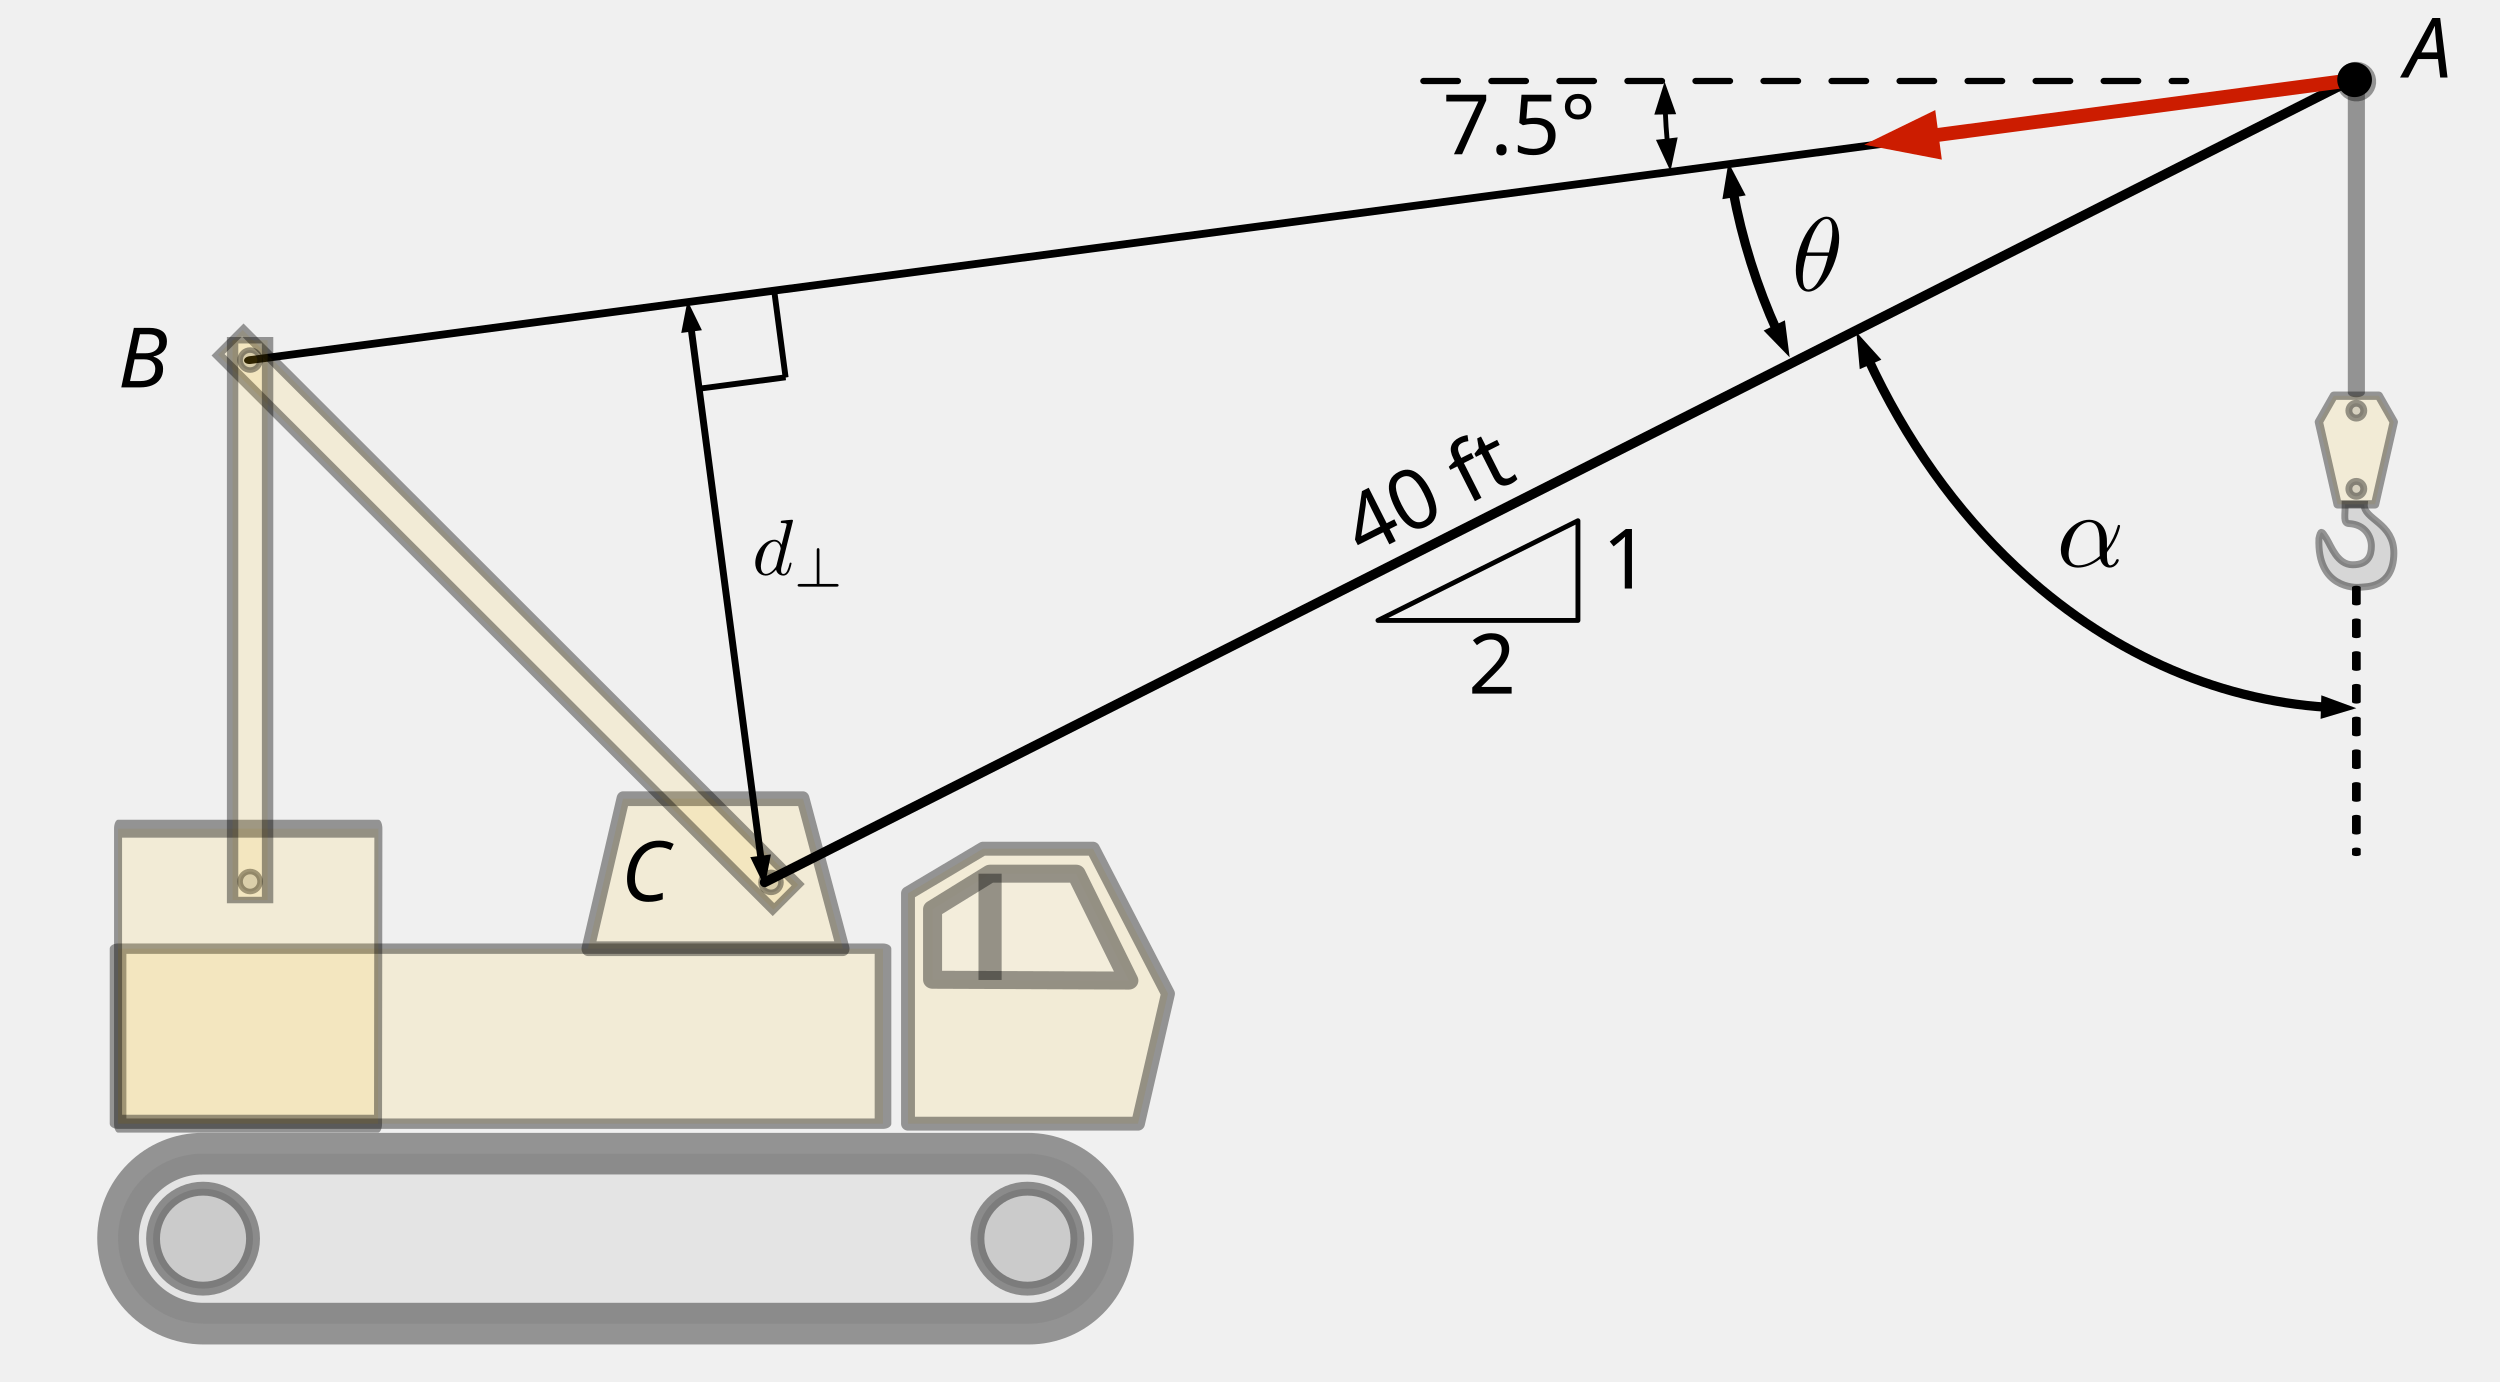
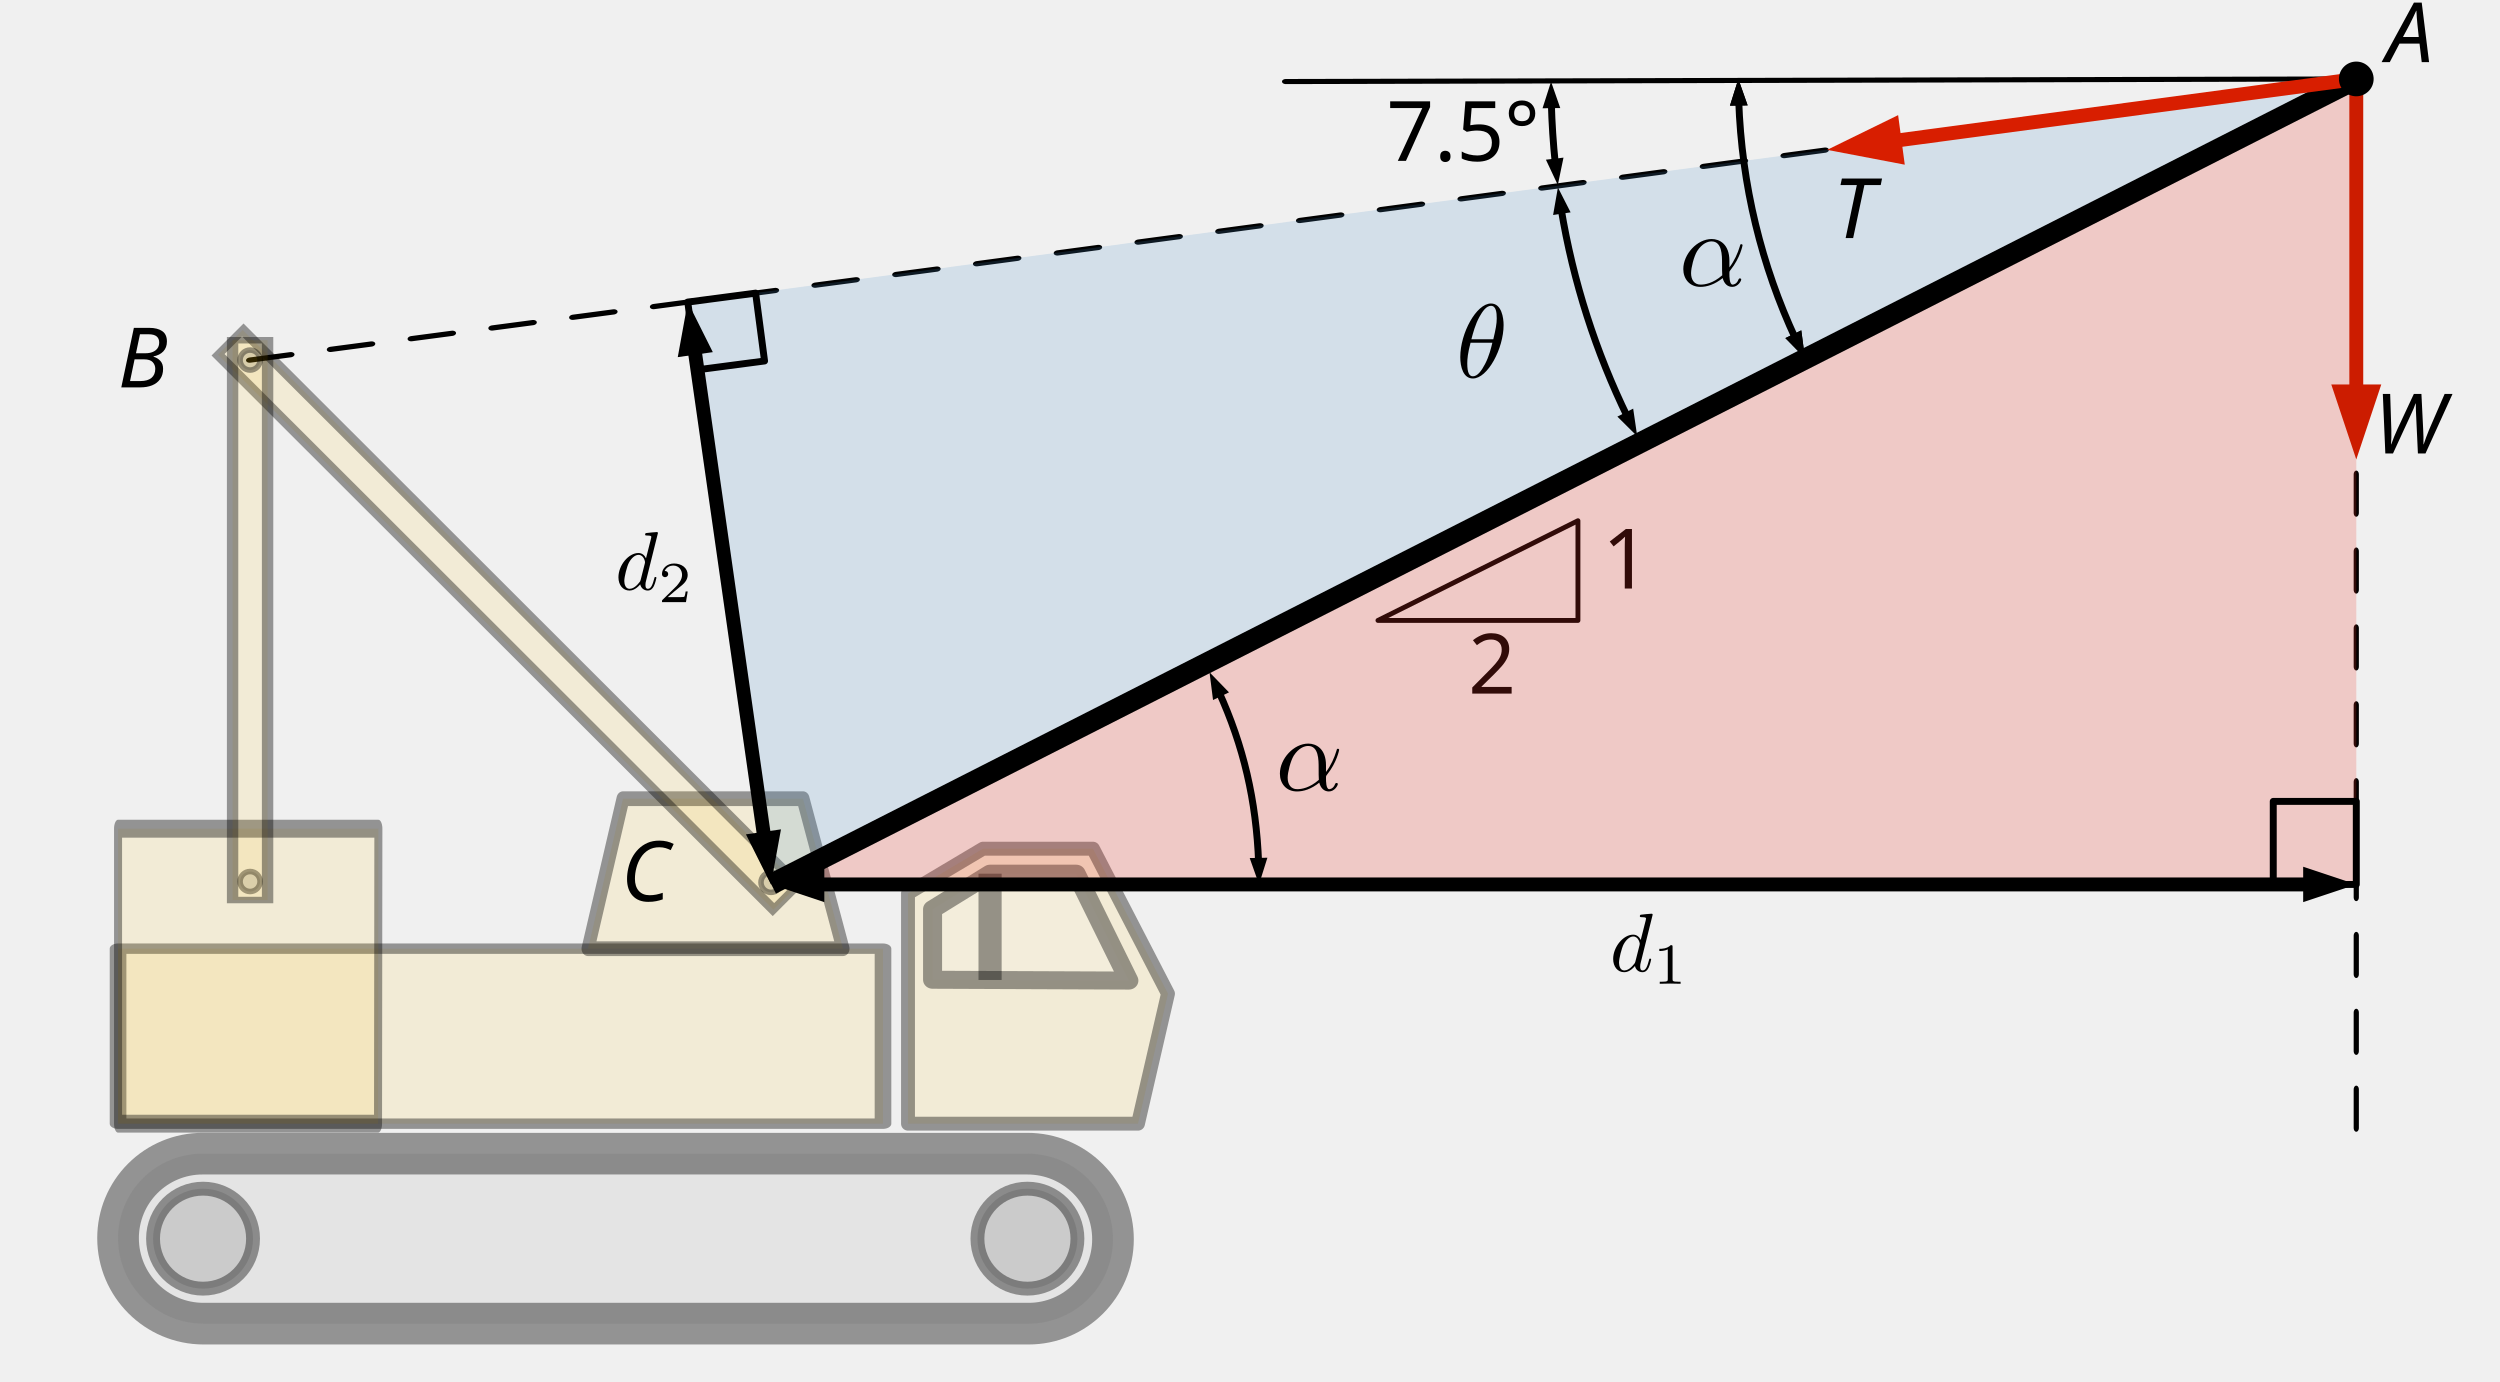
- <svg xmlns="http://www.w3.org/2000/svg" width="100%" height="100%" viewBox="0 0 360 199" version="1.1" xml:space="preserve" style="fill-rule:evenodd;clip-rule:evenodd;stroke-linecap:round;stroke-miterlimit:1.5;">
+ <svg xmlns="http://www.w3.org/2000/svg" width="100%" height="100%" viewBox="0 0 360 199" version="1.1" xml:space="preserve" style="fill-rule:evenodd;clip-rule:evenodd;stroke-linecap:round;stroke-linejoin:round;stroke-miterlimit:1.5;">
  <g transform="matrix(1,0,0,1,-1553,-255)">
    <g id="mobile_crane_diagram" transform="matrix(0.72,0,0,0.528,1511.96,228.898)">
      <rect x="57" y="50" width="500" height="375" style="fill:none;" />
+       <g transform="matrix(-2.86693e-16,-2.01607,0.999928,-5.20466e-16,98.7157,426.356)">
+         <path d="M34.377,429.569L176,429.569" style="fill:none;stroke:black;stroke-width:1.04px;stroke-dasharray:5.2,5.2,0,0,0,0;" />
+       </g>
      <g>
        <g transform="matrix(0.999928,0,0,1.36354,-3.38285,-155.436)">
          <g id="track">
-             <path d="M265.888,381C270.426,381 274.779,382.803 277.988,386.012C281.197,389.221 283,393.574 283,398.112L283,398.114C283,407.44 275.44,415 266.114,415C228.629,415 138.814,415 101.116,415C91.663,415 84,407.337 84,397.884C84,397.883 84,397.883 84,397.882C84,393.405 85.779,389.111 88.945,385.945C92.111,382.779 96.405,381 100.882,381L265.888,381Z" style="fill:rgb(128,128,128);fill-opacity:0.11;stroke:black;stroke-opacity:0.39;stroke-width:8.33px;" />
+             <path d="M265.888,381C270.426,381 274.779,382.803 277.988,386.012C281.197,389.221 283,393.574 283,398.112L283,398.114C283,407.44 275.44,415 266.114,415C228.629,415 138.814,415 101.116,415C91.663,415 84,407.337 84,397.884C84,397.883 84,397.883 84,397.882C84,393.405 85.779,389.111 88.945,385.945C92.111,382.779 96.405,381 100.882,381L265.888,381Z" style="fill:rgb(128,128,128);fill-opacity:0.11;stroke:black;stroke-opacity:0.39;stroke-width:8.33px;stroke-linejoin:miter;" />
            <g transform="matrix(0.833333,0,0,0.833333,9.33233,57.1667)">
-               <circle cx="110" cy="409" r="12" style="fill-opacity:0.11;stroke:black;stroke-opacity:0.39;stroke-width:3.33px;stroke-linecap:butt;" />
+               <circle cx="110" cy="409" r="12" style="fill-opacity:0.11;stroke:black;stroke-opacity:0.39;stroke-width:3.33px;stroke-linecap:butt;stroke-linejoin:miter;" />
            </g>
            <g transform="matrix(0.833333,0,0,0.833333,174.221,57.1667)">
-               <circle cx="110" cy="409" r="12" style="fill-opacity:0.11;stroke:black;stroke-opacity:0.39;stroke-width:3.33px;stroke-linecap:butt;" />
+               <circle cx="110" cy="409" r="12" style="fill-opacity:0.11;stroke:black;stroke-opacity:0.39;stroke-width:3.33px;stroke-linecap:butt;stroke-linejoin:miter;" />
            </g>
          </g>
          <g id="body">
            <g transform="matrix(1,0,0,0.625,18,140)">
-               <rect x="66" y="320" width="153" height="56" style="fill:rgb(255,197,0);fill-opacity:0.11;stroke:black;stroke-opacity:0.39;stroke-width:3.33px;stroke-linejoin:round;" />
+               <rect x="66" y="320" width="153" height="56" style="fill:rgb(255,197,0);fill-opacity:0.11;stroke:black;stroke-opacity:0.39;stroke-width:3.33px;" />
            </g>
            <g transform="matrix(0.881356,0,0,1,28.4322,0)">
-               <path d="M227.567,340L218.49,310L177.644,310L169.702,340L227.567,340Z" style="fill:rgb(255,197,0);fill-opacity:0.11;stroke:black;stroke-opacity:0.39;stroke-width:2.95px;stroke-linejoin:round;" />
+               <path d="M227.567,340L218.49,310L177.644,310L169.702,340L227.567,340Z" style="fill:rgb(255,197,0);fill-opacity:0.11;stroke:black;stroke-opacity:0.39;stroke-width:2.95px;" />
            </g>
            <g id="weight" transform="matrix(0.881356,0,0,1.96667,-64.0678,-293.667)">
-               <path d="M227,340L227.077,310L168,310L168,340L227,340Z" style="fill:rgb(255,197,0);fill-opacity:0.11;stroke:black;stroke-opacity:0.39;stroke-width:1.82px;stroke-linejoin:round;" />
+               <path d="M227,340L227.077,310L168,310L168,340L227,340Z" style="fill:rgb(255,197,0);fill-opacity:0.11;stroke:black;stroke-opacity:0.39;stroke-width:1.82px;" />
            </g>
          </g>
          <g id="cab">
            <g transform="matrix(1,0,0,1,14,0)">
-               <path d="M228,375L274,375L280,349L265,320L243,320L228,328.924L228,375Z" style="fill:rgb(255,197,0);fill-opacity:0.11;stroke:black;stroke-opacity:0.39;stroke-width:2.78px;stroke-linejoin:round;" />
+               <path d="M228,375L274,375L280,349L265,320L243,320L228,328.924L228,375Z" style="fill:rgb(255,197,0);fill-opacity:0.11;stroke:black;stroke-opacity:0.39;stroke-width:2.78px;" />
            </g>
            <g transform="matrix(0.7667,0,0,0.726146,56.7732,95.3833)">
-               <path d="M248,326L263,316.213L285.46,316.213L299.212,345.655L248,345.425L248,326Z" style="fill:white;fill-opacity:0.11;stroke:black;stroke-opacity:0.39;stroke-width:4.96px;stroke-linejoin:round;" />
-             </g>
-             <path d="M258.415,325L258.415,346.26" style="fill:none;stroke:black;stroke-opacity:0.39;stroke-width:4.63px;stroke-linecap:butt;" />
+               <path d="M248,326L263,316.213L285.46,316.213L299.212,345.655L248,345.425L248,326Z" style="fill:white;fill-opacity:0.11;stroke:black;stroke-opacity:0.39;stroke-width:4.96px;" />
+             </g>
+             <path d="M258.415,325L258.415,346.26" style="fill:none;stroke:black;stroke-opacity:0.39;stroke-width:4.63px;stroke-linecap:butt;stroke-linejoin:miter;" />
          </g>
        </g>
        <g id="topping-lift" transform="matrix(1.54013,-0.0824141,-0.0572472,1.37305,-52.2877,-148.12)">
-           <path d="M111.691,222.105L383.745,183.006" style="fill:none;stroke:black;stroke-width:1.56px;stroke-linejoin:round;" />
+           <path d="M111.691,222.105L201.34,209.221L383.73,182.603" style="fill:none;stroke:black;stroke-width:1.05px;stroke-dasharray:5.27,5.27,0,0,0,0;" />
        </g>
        <g transform="matrix(0.706679,-0.964681,0.605599,0.824937,-87.6729,161.288)">
          <g transform="matrix(-5.55112e-17,0.931244,1,5.55112e-17,37.9078,44.0081)">
-             <rect x="110.034" y="103" width="196.966" height="7" style="fill:rgb(255,197,0);fill-opacity:0.11;stroke:black;stroke-opacity:0.39;stroke-width:2.05px;stroke-linecap:butt;" />
+             <rect x="110.034" y="103" width="196.966" height="7" style="fill:rgb(255,197,0);fill-opacity:0.11;stroke:black;stroke-opacity:0.39;stroke-width:2.05px;stroke-linecap:butt;stroke-linejoin:miter;" />
          </g>
          <g transform="matrix(-0.776806,-5.55112e-17,5.55112e-17,0.907429,513.391,91.7907)">
-             <circle cx="475" cy="257" r="2.575" style="fill-opacity:0.11;stroke:black;stroke-opacity:0.39;stroke-width:1.43px;stroke-linejoin:round;" />
+             <circle cx="475" cy="257" r="2.575" style="fill-opacity:0.11;stroke:black;stroke-opacity:0.39;stroke-width:1.43px;" />
          </g>
        </g>
        <g transform="matrix(0.999928,0,0,1.03199,-3.38285,-45.9341)">
          <g transform="matrix(1,0,0,1,-34,0.373805)">
            <g transform="matrix(-0.776806,0,0,1.02637,513.391,61.2222)">
-               <circle cx="475" cy="257" r="2.575" style="fill-opacity:0.11;stroke:black;stroke-opacity:0.39;stroke-width:1.43px;stroke-linejoin:round;" />
+               <circle cx="475" cy="257" r="2.575" style="fill-opacity:0.11;stroke:black;stroke-opacity:0.39;stroke-width:1.43px;" />
            </g>
            <g transform="matrix(1.5238e-17,0.751145,1,1.5238e-17,37.9078,99.2985)">
-               <rect x="110.034" y="103" width="196.966" height="7" style="fill:rgb(255,197,0);fill-opacity:0.11;stroke:black;stroke-opacity:0.39;stroke-width:2.28px;stroke-linecap:butt;" />
+               <rect x="110.034" y="103" width="196.966" height="7" style="fill:rgb(255,197,0);fill-opacity:0.11;stroke:black;stroke-opacity:0.39;stroke-width:2.28px;stroke-linecap:butt;stroke-linejoin:miter;" />
            </g>
          </g>
          <g transform="matrix(-0.776806,-1.70925e-16,-1.29364e-16,1.02637,479.391,-76.2089)">
-             <circle cx="475" cy="257" r="2.575" style="fill-opacity:0.11;stroke:black;stroke-opacity:0.39;stroke-width:1.43px;stroke-linejoin:round;" />
-           </g>
-         </g>
-         <g id="Hook" transform="matrix(0.999928,0,0,1.36354,20.6178,-128.482)">
-           <g transform="matrix(0.749252,0,0,0.749252,126.628,52.6387)">
-             <g transform="matrix(1,0,0,1,1.59364,0.533245)">
-               <g transform="matrix(1,0,0,1,36.9877,4)">
-                 <path d="M476,205L480,212L475,234L465,234L460,212L464,205L476,205Z" style="fill:rgb(255,197,0);fill-opacity:0.11;stroke:black;stroke-opacity:0.39;stroke-width:2.22px;stroke-linejoin:round;" />
-               </g>
-               <circle cx="506.988" cy="212.988" r="1.988" style="fill-opacity:0.11;stroke:black;stroke-opacity:0.39;stroke-width:1.85px;stroke-linecap:butt;" />
-               <g transform="matrix(1,0,0,1,0,20.8693)">
-                 <circle cx="506.988" cy="212.988" r="1.988" style="fill-opacity:0.11;stroke:black;stroke-opacity:0.39;stroke-width:1.85px;stroke-linecap:butt;" />
-               </g>
-               <g transform="matrix(1,0,0,1,35.0063,2.12686)">
-                 <path d="M469,235.873C470.314,235.873 472.687,235.878 474.11,235.873C473.766,239.869 482.123,240.781 482,249C481.859,258.409 474.389,257.816 473,258C471.611,258.184 461.49,258.202 462,245C462.532,242.614 462.716,242.969 464,245C465.284,247.031 466.893,252 471,252C475.107,252 476,249.537 476,247C476,244.463 474.332,241.22 470,241C468.414,240.919 469.021,238.859 469,235.873Z" style="fill-opacity:0.11;stroke:black;stroke-opacity:0.39;stroke-width:1.85px;stroke-linecap:butt;" />
-               </g>
-             </g>
-             <g transform="matrix(1.33434,-0.0158044,0.0293095,0.719508,-143.818,63.1083)">
-               <path d="M486.832,95.807L484.258,213" style="fill:none;stroke:black;stroke-opacity:0.39;stroke-width:3.42px;stroke-linejoin:round;" />
-             </g>
-           </g>
-           <g transform="matrix(-0.766044,0.642788,0.642788,0.766044,706.366,-355.391)">
-             <circle cx="475" cy="257" r="2.575" style="fill-opacity:0.11;stroke:black;stroke-opacity:0.39;stroke-width:2.78px;stroke-linejoin:round;" />
-           </g>
-         </g>
-       </g>
-       <g transform="matrix(1.07646,2.1399e-16,2.1515e-16,1.36354,304.717,-514.205)">
-         <path d="M34.377,429.569L176,429.569" style="fill:none;stroke:black;stroke-width:1.26px;stroke-linejoin:round;stroke-dasharray:6.32,6.32,0,0,0,0;" />
-       </g>
-       <g transform="matrix(-9.10121e-17,0.514241,-0.999928,1.3203e-16,957.811,191.952)">
-         <path d="M34.377,429.569L176,429.569" style="fill:none;stroke:black;stroke-width:1.74px;stroke-linejoin:round;stroke-dasharray:8.68,8.68,0,0,0,0;" />
+             <circle cx="475" cy="257" r="2.575" style="fill-opacity:0.11;stroke:black;stroke-opacity:0.39;stroke-width:1.43px;" />
+           </g>
+         </g>
+       </g>
+       <g transform="matrix(1.51178,-0.00103734,-0.000634834,1.36354,262.471,-514.023)">
+         <path d="M34.377,429.569L176.004,429.157" style="fill:none;stroke:black;stroke-width:1.02px;" />
      </g>
      <g transform="matrix(1.14192,0,0,1.0472,-38.0924,-22.2179)">
        <g transform="matrix(0.875657,0,0,1.30208,79.4874,-39.666)">
          <g transform="matrix(16.6679,0,0,16.6679,306.334,221.744)">
                    </g>
          <text x="298px" y="221.744px" style="font-family:'CMUSerif-Roman', 'CMU Serif';font-weight:500;font-size:16.668px;">2</text>
        </g>
        <g transform="matrix(0.875657,0,0,1.30208,102.969,-67.0305)">
          <g transform="matrix(16.6679,0,0,16.6679,306.334,221.744)">
                    </g>
          <text x="298px" y="221.744px" style="font-family:'CMUSerif-Roman', 'CMU Serif';font-weight:500;font-size:16.668px;">1</text>
        </g>
        <g transform="matrix(0.711489,0,0,1.05797,105.557,-35.3043)">
-           <path d="M307.885,250.772L357.115,226.228L357.115,250.772L307.885,250.772Z" style="fill:none;stroke:black;stroke-width:1.2px;stroke-linejoin:round;" />
-         </g>
-       </g>
-       <g transform="matrix(0.999928,0,0,1.36354,47.5433,-210.844)">
+           <path d="M307.885,250.772L357.115,226.228L357.115,250.772L307.885,250.772Z" style="fill:none;stroke:black;stroke-width:1.2px;" />
+         </g>
+       </g>
+       <g transform="matrix(0.999928,0,0,1.36354,36.3222,-209.048)">
        <g transform="matrix(16.6679,0,0,16.6679,324.841,221.744)">
                </g>
        <text x="298px" y="221.744px" style="font-family:'CMUSerif-Roman', 'CMU Serif';font-weight:500;font-size:16.668px;">7.5°</text>
      </g>
-       <g transform="matrix(0.999928,0,0,1.36354,-466.35,-496.321)">
-         <g transform="matrix(1.38899,-0,-0,1.38899,523.387,400.25)">
-           <path d="M238.457,20.138L240.549,24.658L241.587,19.787L238.457,20.138Z" />
-           <path d="M238.219,16.507L239.704,11.752L241.369,16.446L238.219,16.507Z" />
-           <path d="M240.128,20.901C239.962,19.115 239.844,17.324 239.776,15.532" style="fill:none;stroke:black;stroke-width:0.7px;stroke-linejoin:round;" />
+       <g transform="matrix(1.15388,0,0,1.57347,-620.896,-583.774)">
+         <g transform="matrix(1.20367,-0,-0,1.20367,587.494,402.429)">
+           <path d="M222.61,22.996L224.324,26.644L225.142,22.697L222.61,22.996Z" />
+           <path d="M222.125,15.592L223.349,11.751L224.674,15.558L222.125,15.592Z" />
+           <path d="M223.966,23.606C223.66,20.683 223.468,17.748 223.39,14.81" style="fill:none;stroke:black;stroke-width:1px;stroke-linecap:butt;stroke-linejoin:bevel;" />
+         </g>
+       </g>
+       <g transform="matrix(1.00001,0,0,1.04729,5.53753,-21.225)">
+         <g transform="matrix(1.39027,0,0,1.81025,-2107.77,-394.376)">
+           <path d="M1652.02,298.585L1664.01,382.358L1892.07,266.483L1652.02,298.585Z" style="fill:rgb(79,144,203);fill-opacity:0.18;" />
+         </g>
+         <g transform="matrix(1.38887,0,0,1.80843,-2105.45,-393.678)">
+           <g transform="matrix(1,-0,-0,1,1553,255)">
+             <path d="M257.092,48.684L259.911,51.565L259.385,47.569L257.092,48.684Z" />
+             <path d="M257.092,48.684L259.911,51.565L259.385,47.569L257.092,48.684Z" />
+             <path d="M249.111,15.218L250.32,11.374L251.659,15.175L249.111,15.218Z" />
+             <path d="M249.111,15.218L250.32,11.374L251.659,15.175L249.111,15.218Z" />
+             <path d="M258.573,48.814C253.683,38.303 250.787,26.68 250.372,14.432M258.573,48.814C253.683,38.303 250.787,26.68 250.372,14.432" style="fill:none;stroke:black;stroke-width:1px;stroke-linecap:butt;stroke-linejoin:bevel;" />
+           </g>
+         </g>
+         <g transform="matrix(1.38485,0,0,1.80319,-2097.5,-392.281)">
+           <path d="M1663.11,382.695L1892.06,382.695L1892.06,266.366L1663.11,382.695Z" style="fill:rgb(233,55,41);fill-opacity:0.21;" />
+         </g>
+         <g transform="matrix(1.37699,-0.236047,0.181284,1.79295,-2139.94,0.899139)">
+           <rect x="1652.04" y="298.498" width="9.854" height="9.854" style="fill:none;stroke:black;stroke-width:1px;stroke-linecap:square;" />
+         </g>
+         <g transform="matrix(1.38887,0,0,1.80843,-2105.12,-394.286)">
+           <rect x="1880.11" y="370.736" width="11.958" height="11.958" style="fill:none;stroke:black;stroke-width:1px;stroke-linecap:square;" />
+         </g>
+         <g transform="matrix(1.32621,0,0,1.72684,439.606,233.219)">
+           <g transform="matrix(1,0,0,1,-100.315,23.1984)">
+             <g id="glyph-0-1">
+               <path d="M7.609,-3.766C7.609,-6.266 6.125,-7.047 4.938,-7.047C2.75,-7.047 0.656,-4.766 0.656,-2.516C0.656,-1.031 1.609,0.172 3.234,0.172C4.234,0.172 5.391,-0.188 6.594,-1.156C6.813,-0.313 7.328,0.172 8.047,0.172C8.891,0.172 9.391,-0.703 9.391,-0.953C9.391,-1.063 9.297,-1.109 9.203,-1.109C9.078,-1.109 9.031,-1.063 8.984,-0.953C8.703,-0.172 8.125,-0.172 8.094,-0.172C7.609,-0.172 7.609,-1.422 7.609,-1.797C7.609,-2.141 7.609,-2.172 7.766,-2.359C9.266,-4.234 9.594,-6.094 9.594,-6.109C9.594,-6.141 9.578,-6.266 9.406,-6.266C9.25,-6.266 9.25,-6.219 9.172,-5.922C8.875,-4.922 8.344,-3.719 7.609,-2.766L7.609,-3.766ZM6.531,-1.578C5.125,-0.344 3.906,-0.172 3.266,-0.172C2.313,-0.172 1.828,-0.891 1.828,-1.906C1.828,-2.688 2.25,-4.422 2.75,-5.234C3.5,-6.391 4.359,-6.688 4.922,-6.688C6.5,-6.688 6.5,-4.609 6.5,-3.359C6.5,-2.766 6.5,-1.844 6.531,-1.578Z" style="fill-rule:nonzero;" />
+             </g>
+           </g>
+           <g transform="matrix(1,0,0,1,-39.4795,-52.8925)">
+             <g id="glyph-0-11">
+               <path d="M7.609,-3.766C7.609,-6.266 6.125,-7.047 4.938,-7.047C2.75,-7.047 0.656,-4.766 0.656,-2.516C0.656,-1.031 1.609,0.172 3.234,0.172C4.234,0.172 5.391,-0.188 6.594,-1.156C6.813,-0.313 7.328,0.172 8.047,0.172C8.891,0.172 9.391,-0.703 9.391,-0.953C9.391,-1.063 9.297,-1.109 9.203,-1.109C9.078,-1.109 9.031,-1.063 8.984,-0.953C8.703,-0.172 8.125,-0.172 8.094,-0.172C7.609,-0.172 7.609,-1.422 7.609,-1.797C7.609,-2.141 7.609,-2.172 7.766,-2.359C9.266,-4.234 9.594,-6.094 9.594,-6.109C9.594,-6.141 9.578,-6.266 9.406,-6.266C9.25,-6.266 9.25,-6.219 9.172,-5.922C8.875,-4.922 8.344,-3.719 7.609,-2.766L7.609,-3.766ZM6.531,-1.578C5.125,-0.344 3.906,-0.172 3.266,-0.172C2.313,-0.172 1.828,-0.891 1.828,-1.906C1.828,-2.688 2.25,-4.422 2.75,-5.234C3.5,-6.391 4.359,-6.688 4.922,-6.688C6.5,-6.688 6.5,-4.609 6.5,-3.359C6.5,-2.766 6.5,-1.844 6.531,-1.578Z" style="fill-rule:nonzero;" />
+             </g>
+           </g>
+           <g transform="matrix(1.04725,0,0,1.01535,-1919.03,-353.687)">
+             <g transform="matrix(1,-0,-0,1.03141,1552.98,253.807)">
+               <path d="M226.168,30.58L224.339,26.989L223.647,30.959L226.168,30.58Z" />
+               <path d="M235.178,58.842L235.761,62.83L232.902,59.99L235.178,58.842Z" />
+               <path d="M224.794,30.013C226.538,40.607 229.81,50.708 234.384,60.099" style="fill:none;stroke:black;stroke-width:1px;stroke-linecap:butt;stroke-linejoin:bevel;" />
+             </g>
+           </g>
+         </g>
+         <g transform="matrix(0.997416,0.00170152,0.00130677,1.30122,-467.781,-874.382)">
+           <path d="M674.053,899.913L992.093,738.321" style="fill:none;stroke:black;stroke-width:4.17px;stroke-linecap:butt;" />
+         </g>
+         <g id="topping-lift1" transform="matrix(0.401267,0.117744,0.0829097,1.28699,353.553,-192.143)">
+           <g transform="matrix(3.5279,-0.322761,-0.295928,1.43223,-809.831,275.812)">
+             <path d="M273.331,16.577L263.105,21.579L274.288,23.713L273.331,16.577Z" style="fill:rgb(216,30,0);" />
+             <path d="M271.669,20.431C291.579,17.764 339.302,11.368 339.302,11.368" style="fill:none;stroke:rgb(216,30,0);stroke-width:2px;" />
+           </g>
+         </g>
+         <g transform="matrix(1.75485,0,0,2.28497,342.636,165.748)">
+           <g id="glyph-0-12">
+             <path d="M5.438,-5.969C5.438,-6.766 5.219,-8.422 4,-8.422C2.344,-8.422 0.5,-5.063 0.5,-2.313C0.5,-1.188 0.844,0.125 1.938,0.125C3.625,0.125 5.438,-3.297 5.438,-5.969ZM1.766,-4.344C1.969,-5.109 2.219,-6.063 2.688,-6.906C3.016,-7.5 3.453,-8.156 4,-8.156C4.578,-8.156 4.656,-7.406 4.656,-6.719C4.656,-6.125 4.547,-5.516 4.266,-4.344L1.766,-4.344ZM4.156,-3.953C4.031,-3.406 3.781,-2.391 3.328,-1.531C2.906,-0.719 2.453,-0.125 1.938,-0.125C1.547,-0.125 1.297,-0.484 1.297,-1.594C1.297,-2.094 1.359,-2.781 1.672,-3.953L4.156,-3.953Z" style="fill-rule:nonzero;" />
+           </g>
+         </g>
+         <g id="topping-lift2" transform="matrix(-0.0859045,0.570825,-0.989058,0.101077,419.621,59.0515)">
+           <g transform="matrix(0.252534,-1.42617,3.21757,-0.279462,-51.9618,376.745)">
+             <path d="M102.645,50.708L99.04,43.498L97.598,51.429L102.645,50.708Z" />
+             <path d="M112.461,119.427L111.018,127.358L107.414,120.148L112.461,119.427Z" />
+             <path d="M99.905,49.554C102.114,65.02 107.944,105.837 110.153,121.302" style="fill:none;stroke:black;stroke-width:2px;stroke-linecap:butt;stroke-linejoin:bevel;" />
+           </g>
+         </g>
+         <g id="topping-lift3" transform="matrix(1.14497,0.1854,-0.141005,1.29001,109.14,-9.43741)">
+           <g transform="matrix(1.19192,-0.171302,0.169639,1.37749,-42.285,65.6952)">
+             <path d="M118.704,124.809L111.057,127.358L118.704,129.907L118.704,124.809Z" />
+             <path d="M331.659,124.809L339.306,127.358L331.659,129.907L331.659,124.809Z" />
+             <path d="M117.175,127.358L333.188,127.358" style="fill:none;stroke:black;stroke-width:2px;stroke-linecap:butt;stroke-linejoin:bevel;" />
+           </g>
+         </g>
+         <g id="topping-lift4" transform="matrix(0.142387,-0.357915,0.990729,0.0440777,286.764,217.308)">
+           <g transform="matrix(0.169639,1.37749,-4.9648,0.713537,382.618,-292.494)">
+             <path d="M335.706,55.363L339.306,66.163L342.906,55.363L335.706,55.363Z" style="fill:rgb(204,28,0);" />
+             <path d="M339.306,57.523L339.306,11.367" style="fill:none;stroke:rgb(204,28,0);stroke-width:2px;" />
+           </g>
+         </g>
+         <g transform="matrix(0.457137,0,0,0.595231,101.233,-415.78)">
+           <circle cx="922" cy="846.405" r="7.595" />
+         </g>
+       </g>
+       <g transform="matrix(1,0,0,1,194.686,104.577)">
+         <g id="glyph-0-13" transform="matrix(1.38889,0,0,1.89394,184.275,209.766)">
+           <g>
+             <path d="M6.172,-8.156C6.172,-8.172 6.172,-8.297 6.016,-8.297C5.828,-8.297 4.703,-8.188 4.5,-8.156C4.406,-8.156 4.328,-8.094 4.328,-7.938C4.328,-7.797 4.438,-7.797 4.609,-7.797C5.188,-7.797 5.219,-7.703 5.219,-7.594L5.172,-7.344L4.453,-4.516C4.25,-4.953 3.891,-5.281 3.359,-5.281C1.953,-5.281 0.484,-3.531 0.484,-1.781C0.484,-0.656 1.141,0.125 2.063,0.125C2.313,0.125 2.906,0.078 3.625,-0.766C3.719,-0.266 4.141,0.125 4.703,0.125C5.125,0.125 5.406,-0.141 5.594,-0.531C5.797,-0.953 5.953,-1.688 5.953,-1.703C5.953,-1.828 5.844,-1.828 5.813,-1.828C5.688,-1.828 5.672,-1.781 5.641,-1.609C5.438,-0.844 5.219,-0.125 4.734,-0.125C4.406,-0.125 4.375,-0.438 4.375,-0.688C4.375,-0.969 4.406,-1.047 4.453,-1.25L6.172,-8.156ZM3.688,-1.422C3.625,-1.203 3.625,-1.188 3.438,-0.984C2.922,-0.328 2.422,-0.125 2.094,-0.125C1.5,-0.125 1.328,-0.781 1.328,-1.25C1.328,-1.859 1.703,-3.328 1.984,-3.875C2.359,-4.578 2.891,-5.016 3.375,-5.016C4.141,-5.016 4.313,-4.047 4.313,-3.969C4.313,-3.891 4.297,-3.828 4.281,-3.766L3.688,-1.422Z" style="fill-rule:nonzero;" />
+           </g>
+         </g>
+         <g id="glyph-1-1" transform="matrix(1.38889,0,0,1.89394,192.919,213.161)">
+           <g>
+             <path d="M2.813,-5.328C2.813,-5.547 2.781,-5.563 2.547,-5.563C2.016,-5.031 1.25,-5.031 0.906,-5.031L0.906,-4.719C1.109,-4.719 1.672,-4.719 2.125,-4.953L2.125,-0.688C2.125,-0.406 2.125,-0.297 1.297,-0.297L0.969,-0.297L0.969,0C1.125,-0.016 2.156,-0.031 2.469,-0.031C2.719,-0.031 3.781,-0.016 3.969,0L3.969,-0.297L3.641,-0.297C2.813,-0.297 2.813,-0.406 2.813,-0.688L2.813,-5.328Z" style="fill-rule:nonzero;" />
+           </g>
+         </g>
+       </g>
+       <g transform="matrix(1,0,0,1,-139.815,87.3158)">
+         <g id="glyph-0-14" transform="matrix(1.38889,0,0,1.89394,319.83,122.942)">
+           <g>
+             <path d="M6.172,-8.156C6.172,-8.172 6.172,-8.297 6.016,-8.297C5.828,-8.297 4.703,-8.188 4.5,-8.156C4.406,-8.156 4.328,-8.094 4.328,-7.938C4.328,-7.797 4.438,-7.797 4.609,-7.797C5.188,-7.797 5.219,-7.703 5.219,-7.594L5.172,-7.344L4.453,-4.516C4.25,-4.953 3.891,-5.281 3.359,-5.281C1.953,-5.281 0.484,-3.531 0.484,-1.781C0.484,-0.656 1.141,0.125 2.063,0.125C2.313,0.125 2.906,0.078 3.625,-0.766C3.719,-0.266 4.141,0.125 4.703,0.125C5.125,0.125 5.406,-0.141 5.594,-0.531C5.797,-0.953 5.953,-1.688 5.953,-1.703C5.953,-1.828 5.844,-1.828 5.813,-1.828C5.688,-1.828 5.672,-1.781 5.641,-1.609C5.438,-0.844 5.219,-0.125 4.734,-0.125C4.406,-0.125 4.375,-0.438 4.375,-0.688C4.375,-0.969 4.406,-1.047 4.453,-1.25L6.172,-8.156ZM3.688,-1.422C3.625,-1.203 3.625,-1.188 3.438,-0.984C2.922,-0.328 2.422,-0.125 2.094,-0.125C1.5,-0.125 1.328,-0.781 1.328,-1.25C1.328,-1.859 1.703,-3.328 1.984,-3.875C2.359,-4.578 2.891,-5.016 3.375,-5.016C4.141,-5.016 4.313,-4.047 4.313,-3.969C4.313,-3.891 4.297,-3.828 4.281,-3.766L3.688,-1.422Z" style="fill-rule:nonzero;" />
+           </g>
+         </g>
+         <g id="glyph-1-11" transform="matrix(1.38889,0,0,1.89394,328.473,126.337)">
+           <g>
+             <path d="M4.234,-1.531L3.938,-1.531C3.922,-1.344 3.828,-0.844 3.734,-0.766C3.656,-0.719 3.016,-0.719 2.891,-0.719L1.359,-0.719C2.234,-1.484 2.531,-1.719 3.031,-2.125C3.656,-2.609 4.234,-3.125 4.234,-3.922C4.234,-4.938 3.344,-5.563 2.266,-5.563C1.234,-5.563 0.531,-4.828 0.531,-4.063C0.531,-3.641 0.891,-3.594 0.969,-3.594C1.172,-3.594 1.422,-3.734 1.422,-4.031C1.422,-4.188 1.359,-4.484 0.922,-4.484C1.188,-5.078 1.75,-5.266 2.141,-5.266C2.984,-5.266 3.422,-4.609 3.422,-3.922C3.422,-3.203 2.891,-2.625 2.625,-2.313L0.609,-0.328C0.531,-0.25 0.531,-0.234 0.531,0L3.984,0L4.234,-1.531Z" style="fill-rule:nonzero;" />
+           </g>
        </g>
      </g>
      <g transform="matrix(0.999928,0,0,1.36354,-217.407,-147.27)">
        <g transform="matrix(16.6679,0,0,16.6679,309.711,221.744)">
                </g>
        <text x="298px" y="221.744px" style="font-family:'CMUSerif-Italic', 'CMU Serif';font-weight:500;font-style:italic;font-size:16.668px;">B</text>
      </g>
      <g transform="matrix(0.999928,0,0,1.36354,-116.773,-7.19081)">
        <g transform="matrix(16.6679,0,0,16.6679,309.915,221.744)">
                </g>
        <text x="298px" y="221.744px" style="font-family:'CMUSerif-Italic', 'CMU Serif';font-weight:500;font-style:italic;font-size:16.668px;">C</text>
      </g>
-       <g transform="matrix(0.999928,0,0,1.36354,239.981,-231.768)">
+       <g transform="matrix(0.999928,0,0,1.36354,233.807,-129.244)">
+         <g transform="matrix(16.6679,0,0,16.6679,314.627,221.744)">
+                 </g>
+         <text x="298px" y="221.744px" style="font-family:'CMUSerif-Italic', 'CMU Serif';font-weight:500;font-style:italic;font-size:16.668px;">W</text>
+       </g>
+       <g transform="matrix(0.999928,0,0,1.36354,125.62,-187.997)">
+         <g transform="matrix(16.6679,0,0,16.6679,309.915,221.744)">
+                 </g>
+         <text x="298px" y="221.744px" style="font-family:'CMUSerif-Italic', 'CMU Serif';font-weight:500;font-style:italic;font-size:16.668px;">T</text>
+       </g>
+       <g transform="matrix(0.999928,0,0,1.36354,236.289,-235.97)">
        <g transform="matrix(16.6679,0,0,16.6679,310.379,221.744)">
                </g>
        <text x="298px" y="221.744px" style="font-family:'CMUSerif-Italic', 'CMU Serif';font-weight:500;font-style:italic;font-size:16.668px;">A</text>
      </g>
-       <g transform="matrix(1.00001,0,0,1.04729,5.53753,-21.225)">
-         <g id="topping-lift1" transform="matrix(-0.0854238,0.575534,-0.989118,0.100483,418.189,59.1494)">
-           <g transform="matrix(0.248904,-1.42565,3.19027,-0.275523,-51.043,375.17)">
-             <path d="M101.075,47.551L99,43.286L98.1,47.943L101.075,47.551Z" />
-             <path d="M111.012,123.037L110.113,127.695L108.038,123.429L111.012,123.037Z" />
-             <path d="M99.47,46.855C101.285,60.642 107.828,110.338 109.643,124.125" style="fill:none;stroke:black;stroke-width:1px;stroke-linejoin:round;" />
-           </g>
-         </g>
-         <g id="topping-lift2" transform="matrix(-0.133085,0.104149,-0.983249,0.158534,439.592,96.7521)">
-           <path d="M111.691,222.105L383.745,183.006" style="fill:none;stroke:black;stroke-width:1.18px;stroke-linejoin:round;" />
-         </g>
-         <g id="topping-lift3" transform="matrix(0.0799861,0.173288,0.121754,1.28027,155.584,-135.064)">
-           <path d="M111.691,222.105L383.745,183.006" style="fill:none;stroke:black;stroke-width:1.18px;stroke-linejoin:round;" />
-         </g>
-         <g transform="matrix(1.32621,0,0,1.32621,-61.7838,-143.456)">
-           <g id="glyph-0-1" transform="matrix(1,0,0,1.30208,198.805,271.903)">
-             <g>
-               <path d="M6.172,-8.156C6.172,-8.172 6.172,-8.297 6.016,-8.297C5.828,-8.297 4.703,-8.188 4.5,-8.156C4.406,-8.156 4.328,-8.094 4.328,-7.938C4.328,-7.797 4.438,-7.797 4.609,-7.797C5.188,-7.797 5.219,-7.703 5.219,-7.594L5.172,-7.344L4.453,-4.516C4.25,-4.953 3.891,-5.281 3.359,-5.281C1.953,-5.281 0.484,-3.531 0.484,-1.781C0.484,-0.656 1.141,0.125 2.063,0.125C2.313,0.125 2.906,0.078 3.625,-0.766C3.719,-0.266 4.141,0.125 4.703,0.125C5.125,0.125 5.406,-0.141 5.594,-0.531C5.797,-0.953 5.953,-1.688 5.953,-1.703C5.953,-1.828 5.844,-1.828 5.813,-1.828C5.688,-1.828 5.672,-1.781 5.641,-1.609C5.438,-0.844 5.219,-0.125 4.734,-0.125C4.406,-0.125 4.375,-0.438 4.375,-0.688C4.375,-0.969 4.406,-1.047 4.453,-1.25L6.172,-8.156ZM3.688,-1.422C3.625,-1.203 3.625,-1.188 3.438,-0.984C2.922,-0.328 2.422,-0.125 2.094,-0.125C1.5,-0.125 1.328,-0.781 1.328,-1.25C1.328,-1.859 1.703,-3.328 1.984,-3.875C2.359,-4.578 2.891,-5.016 3.375,-5.016C4.141,-5.016 4.313,-4.047 4.313,-3.969C4.313,-3.891 4.297,-3.828 4.281,-3.766L3.688,-1.422Z" style="fill-rule:nonzero;" />
-             </g>
-           </g>
-           <g id="glyph-1-1" transform="matrix(1,0,0,1.30208,205.028,274.237)">
-             <g>
-               <path d="M3.938,-5.484C3.938,-5.609 3.938,-5.813 3.75,-5.813C3.531,-5.813 3.531,-5.625 3.531,-5.484L3.531,-0.406L0.984,-0.406C0.859,-0.406 0.641,-0.406 0.641,-0.203C0.641,0 0.844,0 0.984,0L6.5,0C6.641,0 6.828,0 6.828,-0.203C6.828,-0.406 6.641,-0.406 6.5,-0.406L3.938,-0.406L3.938,-5.484Z" style="fill-rule:nonzero;" />
-             </g>
-           </g>
-         </g>
-         <g transform="matrix(0.892586,-0.58708,0.450878,1.16222,-42.0379,130.012)">
-           <g transform="matrix(16.6664,0,0,16.6664,331.748,221.744)">
-                     </g>
-           <text x="298px" y="221.744px" style="font-family:'CMUSerif-Roman', 'CMU Serif';font-weight:500;font-size:16.666px;">40 ft</text>
-         </g>
-         <g id="glyph-0-11" transform="matrix(1.32621,0,0,1.72684,462.754,214.986)">
-           <g>
-             <path d="M7.609,-3.766C7.609,-6.266 6.125,-7.047 4.938,-7.047C2.75,-7.047 0.656,-4.766 0.656,-2.516C0.656,-1.031 1.609,0.172 3.234,0.172C4.234,0.172 5.391,-0.188 6.594,-1.156C6.813,-0.313 7.328,0.172 8.047,0.172C8.891,0.172 9.391,-0.703 9.391,-0.953C9.391,-1.063 9.297,-1.109 9.203,-1.109C9.078,-1.109 9.031,-1.063 8.984,-0.953C8.703,-0.172 8.125,-0.172 8.094,-0.172C7.609,-0.172 7.609,-1.422 7.609,-1.797C7.609,-2.141 7.609,-2.172 7.766,-2.359C9.266,-4.234 9.594,-6.094 9.594,-6.109C9.594,-6.141 9.578,-6.266 9.406,-6.266C9.25,-6.266 9.25,-6.219 9.172,-5.922C8.875,-4.922 8.344,-3.719 7.609,-2.766L7.609,-3.766ZM6.531,-1.578C5.125,-0.344 3.906,-0.172 3.266,-0.172C2.313,-0.172 1.828,-0.891 1.828,-1.906C1.828,-2.688 2.25,-4.422 2.75,-5.234C3.5,-6.391 4.359,-6.688 4.922,-6.688C6.5,-6.688 6.5,-4.609 6.5,-3.359C6.5,-2.766 6.5,-1.844 6.531,-1.578Z" style="fill-rule:nonzero;" />
-           </g>
-         </g>
-         <g transform="matrix(1,0,0,1.30208,-469.377,-873.331)">
-           <path d="M673.771,899L991.051,738.571" style="fill:none;stroke:black;stroke-width:1.94px;stroke-linejoin:round;" />
-         </g>
-         <g transform="matrix(0.884503,0,0,1.1517,-358.146,-762.571)">
-           <g transform="matrix(1.57023,-0,-0,1.57023,463.094,720.712)">
-             <path d="M253.967,47.599L257.71,51.455L257.029,46.124L253.967,47.599Z" />
-             <path d="M248.025,28.678L248.892,23.375L251.381,28.138L248.025,28.678Z" />
-             <path d="M255.94,47.78C252.989,41.272 250.84,34.428 249.541,27.401" style="fill:none;stroke:black;stroke-width:1.33px;stroke-linecap:butt;stroke-linejoin:bevel;" />
-           </g>
-         </g>
-         <g transform="matrix(0.813235,0,0,1.30208,-283.034,-889.763)">
-           <g transform="matrix(1.70783,-0,-0,1.38887,411.315,735.156)">
-             <path d="M270.917,51.796L267.316,47.807L267.803,53.159L270.917,51.796Z" />
-             <path d="M334.273,100.125L339.317,101.981L334.168,103.522L334.273,100.125Z" />
-             <path d="M268.951,51.543C274.414,63.41 281.705,73.569 290.259,81.594C303.059,93.602 318.685,100.832 335.24,101.855" style="fill:none;stroke:black;stroke-width:1.33px;stroke-linecap:butt;stroke-linejoin:bevel;" />
-           </g>
-         </g>
-         <g id="topping-lift4" transform="matrix(0.370416,0.123116,0.0868143,1.28631,363.642,-194.297)">
-           <g transform="matrix(3.83553,-0.36711,-0.337062,1.43816,-910.912,290.689)">
-             <path d="M278.678,15.848L268.444,20.835L279.624,22.986L278.678,15.848Z" style="fill:rgb(204,28,0);" />
-             <path d="M277.009,19.7C295.715,17.222 338.558,11.546 338.558,11.546" style="fill:none;stroke:rgb(204,28,0);stroke-width:2px;stroke-linejoin:round;" />
-           </g>
-         </g>
-         <g transform="matrix(0.457137,0,0,0.595231,100.896,-415.569)">
-           <circle cx="922" cy="846.405" r="7.595" />
-         </g>
-         <g transform="matrix(1.75485,0,0,2.28497,409.746,143.137)">
-           <g id="glyph-0-12">
-             <path d="M5.438,-5.969C5.438,-6.766 5.219,-8.422 4,-8.422C2.344,-8.422 0.5,-5.063 0.5,-2.313C0.5,-1.188 0.844,0.125 1.938,0.125C3.625,0.125 5.438,-3.297 5.438,-5.969ZM1.766,-4.344C1.969,-5.109 2.219,-6.063 2.688,-6.906C3.016,-7.5 3.453,-8.156 4,-8.156C4.578,-8.156 4.656,-7.406 4.656,-6.719C4.656,-6.125 4.547,-5.516 4.266,-4.344L1.766,-4.344ZM4.156,-3.953C4.031,-3.406 3.781,-2.391 3.328,-1.531C2.906,-0.719 2.453,-0.125 1.938,-0.125C1.547,-0.125 1.297,-0.484 1.297,-1.594C1.297,-2.094 1.359,-2.781 1.672,-3.953L4.156,-3.953Z" style="fill-rule:nonzero;" />
-           </g>
+       <g transform="matrix(1.38889,0,0,1.89394,-2099.94,-433.519)">
+         <g transform="matrix(1,-0,-0,1,1553,255)">
+           <path d="M176.97,99.701L174.166,96.806L174.672,100.804L176.97,99.701Z" />
+           <path d="M182.5,123.512L181.295,127.358L179.952,123.558L182.5,123.512Z" />
+           <path d="M175.49,99.563C179.047,107.388 180.905,115.216 181.24,124.3" style="fill:none;stroke:black;stroke-width:1px;stroke-linecap:butt;stroke-linejoin:bevel;" />
        </g>
      </g>
    </g>
  </g>
</svg>
